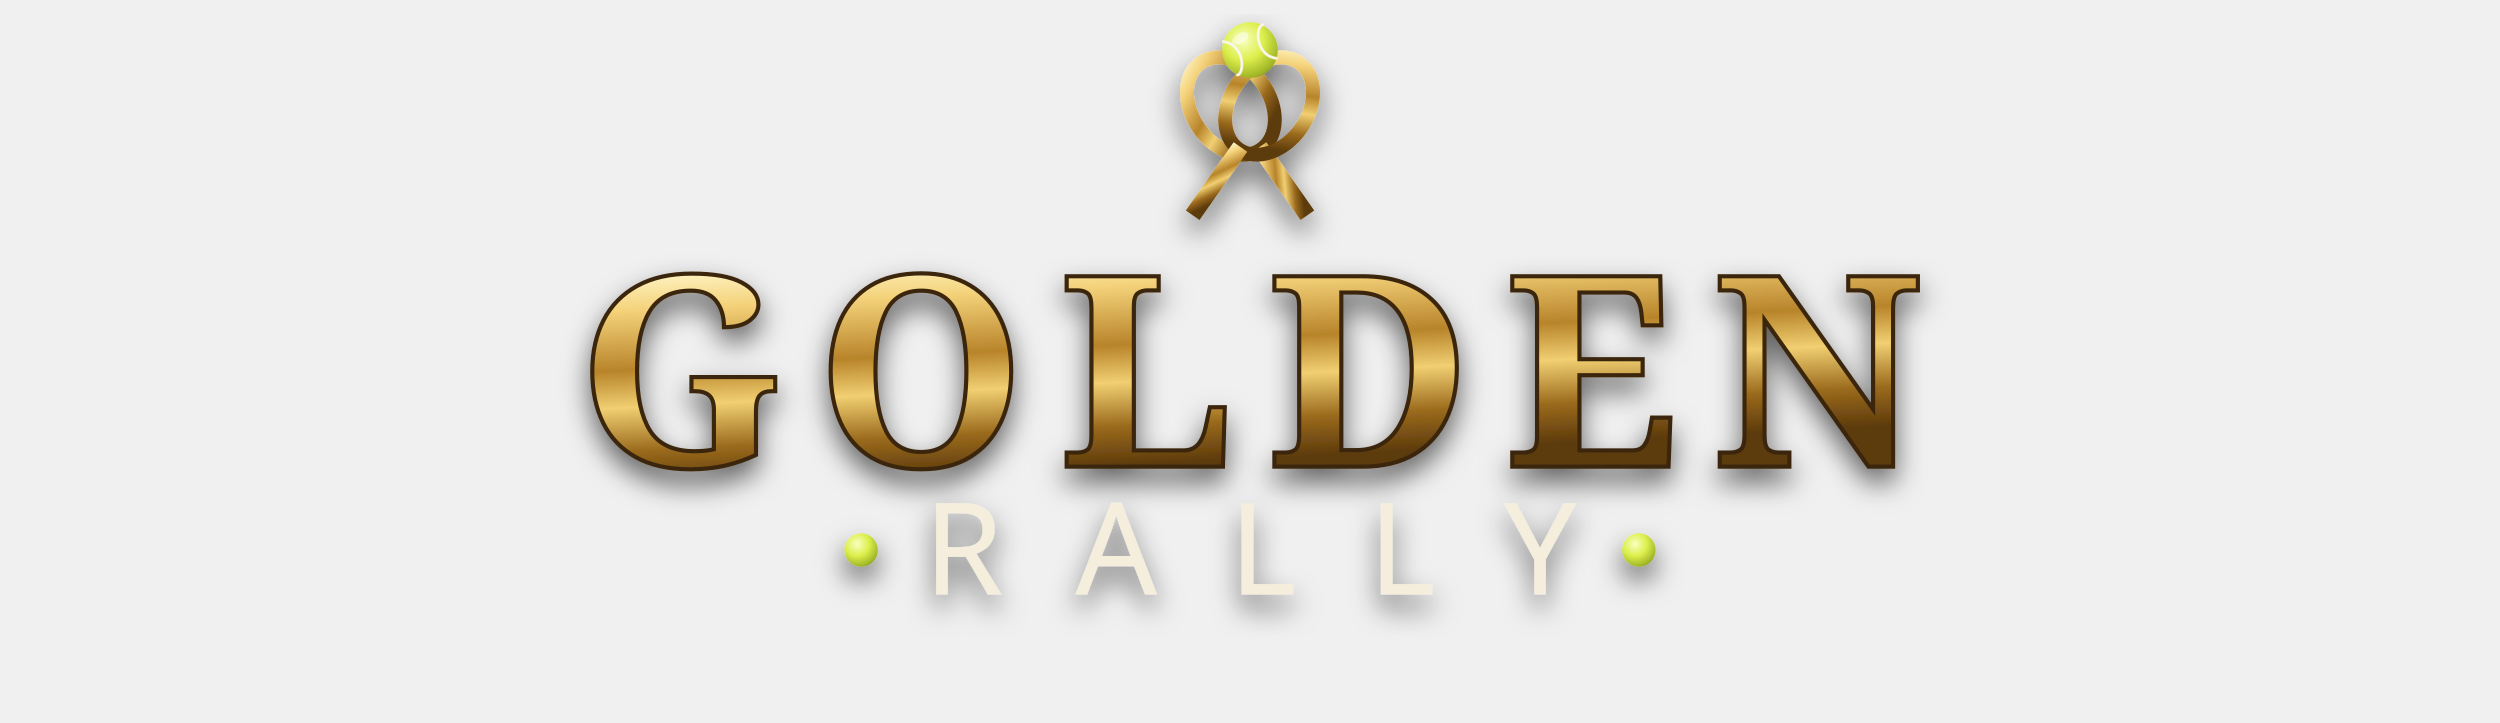
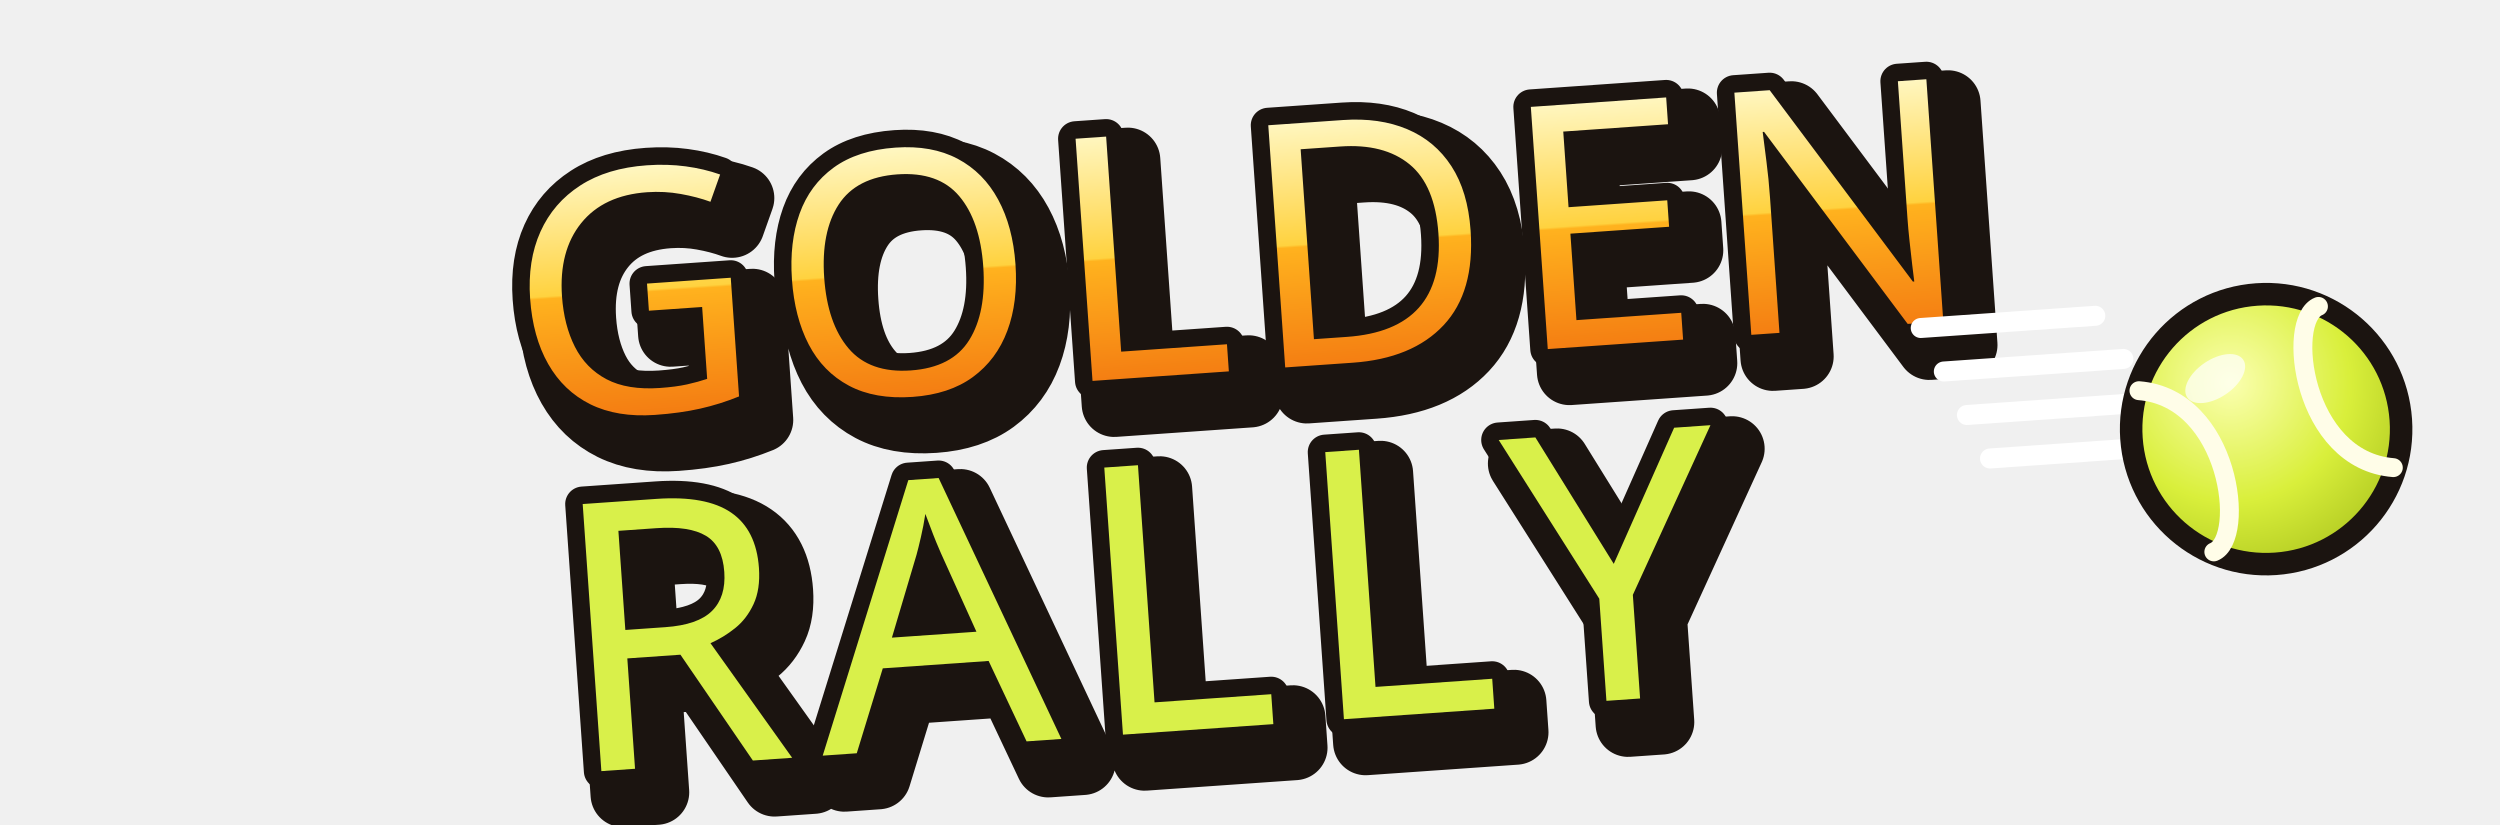
- <svg xmlns="http://www.w3.org/2000/svg" width="900" height="260" viewBox="0 0 900 260">
-   <style>
-   .cinzel{font-family:'Cinzel',serif;font-weight:700}
-   .marcellus{font-family:'Marcellus',serif}
-   .poiret{font-family:'Poiret One',sans-serif}
-   
- </style>
+ <svg xmlns="http://www.w3.org/2000/svg" width="1000" height="330" viewBox="0 0 1000 330">
+   <style>.lg{font-family:'Luckiest Guy',sans-serif}.li{font-family:'Lilita One',sans-serif}</style>
  <defs>
-     <linearGradient id="gold" x1="0" y1="0" x2="0.35" y2="1">
-       <stop offset="0" stop-color="#fff6c9" />
-       <stop offset="0.18" stop-color="#f4d27a" />
-       <stop offset="0.45" stop-color="#b8842a" />
-       <stop offset="0.62" stop-color="#f1cf72" />
-       <stop offset="0.82" stop-color="#9a6a1c" />
-       <stop offset="1" stop-color="#5c3a0c" />
+     <linearGradient id="gold" x1="0" y1="0" x2="0" y2="1">
+       <stop offset="0" stop-color="#fff2a8" />
+       <stop offset=".45" stop-color="#ffc83a" />
+       <stop offset="1" stop-color="#e08a12" />
    </linearGradient>
-     <linearGradient id="goldH" x1="0" y1="0" x2="1" y2="0">
-       <stop offset="0" stop-color="#7a5212" />
-       <stop offset="0.25" stop-color="#f6d98a" />
-       <stop offset="0.5" stop-color="#b8842a" />
-       <stop offset="0.75" stop-color="#fff0b0" />
-       <stop offset="1" stop-color="#6b4510" />
+     <linearGradient id="goldText" x1="0" y1="0" x2="0" y2="1">
+       <stop offset="0" stop-color="#fff7c2" />
+       <stop offset=".5" stop-color="#ffd23f" />
+       <stop offset=".51" stop-color="#ffb21e" />
+       <stop offset="1" stop-color="#f47d12" />
    </linearGradient>
-     <radialGradient id="goldR" cx="0.38" cy="0.32" r="0.75">
-       <stop offset="0" stop-color="#fff7cf" />
-       <stop offset="0.35" stop-color="#ecc463" />
-       <stop offset="0.75" stop-color="#9c6b1d" />
-       <stop offset="1" stop-color="#4f320a" />
+     <radialGradient id="ballG" cx=".38" cy=".32" r=".8">
+       <stop offset="0" stop-color="#fbffb0" />
+       <stop offset=".55" stop-color="#d9ef3b" />
+       <stop offset="1" stop-color="#a9c21c" />
    </radialGradient>
-     <linearGradient id="copper" x1="0" y1="0" x2="0.4" y2="1">
-       <stop offset="0" stop-color="#ffd9bd" />
-       <stop offset="0.25" stop-color="#e3925a" />
-       <stop offset="0.55" stop-color="#8f4020" />
-       <stop offset="0.75" stop-color="#e8a172" />
-       <stop offset="1" stop-color="#4e1d0a" />
-     </linearGradient>
-     <linearGradient id="silver" x1="0" y1="0" x2="0.4" y2="1">
-       <stop offset="0" stop-color="#ffffff" />
-       <stop offset="0.3" stop-color="#cfd8e4" />
-       <stop offset="0.55" stop-color="#6f7c8f" />
-       <stop offset="0.78" stop-color="#e9eef5" />
-       <stop offset="1" stop-color="#3a4352" />
-     </linearGradient>
-     <linearGradient id="blued" x1="0" y1="0" x2="1" y2="1">
-       <stop offset="0" stop-color="#8fb6ff" />
-       <stop offset="0.4" stop-color="#2853b8" />
-       <stop offset="1" stop-color="#0b1c55" />
-     </linearGradient>
-     <radialGradient id="enamel" cx="0.4" cy="0.35" r="0.8">
-       <stop offset="0" stop-color="#fffaf0" />
-       <stop offset="0.7" stop-color="#efe4cc" />
-       <stop offset="1" stop-color="#c9b48a" />
-     </radialGradient>
-     <radialGradient id="navyDisc" cx="0.45" cy="0.35" r="0.8">
-       <stop offset="0" stop-color="#22397c" />
-       <stop offset="0.6" stop-color="#0f1c45" />
-       <stop offset="1" stop-color="#060b20" />
-     </radialGradient>
-     <radialGradient id="ruby" cx="0.38" cy="0.3" r="0.8">
-       <stop offset="0" stop-color="#ffc2cc" />
-       <stop offset="0.3" stop-color="#ff3d64" />
-       <stop offset="0.7" stop-color="#a0062c" />
-       <stop offset="1" stop-color="#3d0010" />
-     </radialGradient>
-     <radialGradient id="sapphire" cx="0.38" cy="0.3" r="0.8">
-       <stop offset="0" stop-color="#d6e6ff" />
-       <stop offset="0.3" stop-color="#4d8cff" />
-       <stop offset="0.7" stop-color="#123a9e" />
-       <stop offset="1" stop-color="#040f3a" />
-     </radialGradient>
-     <radialGradient id="glass" cx="0.35" cy="0.3" r="0.9">
-       <stop offset="0" stop-color="#e8f3ff" stop-opacity="0.55" />
-       <stop offset="0.6" stop-color="#7fa8e0" stop-opacity="0.18" />
-       <stop offset="1" stop-color="#1b3570" stop-opacity="0.35" />
-     </radialGradient>
-     <radialGradient id="halo" cx="0.5" cy="0.5" r="0.5">
-       <stop offset="0" stop-color="#ffe9a8" stop-opacity="0.85" />
-       <stop offset="0.45" stop-color="#f0b84a" stop-opacity="0.35" />
-       <stop offset="1" stop-color="#f0b84a" stop-opacity="0" />
-     </radialGradient>
-     <radialGradient id="haloBlue" cx="0.5" cy="0.5" r="0.5">
-       <stop offset="0" stop-color="#bcd4ff" stop-opacity="0.8" />
-       <stop offset="0.5" stop-color="#5a86ff" stop-opacity="0.3" />
-       <stop offset="1" stop-color="#5a86ff" stop-opacity="0" />
-     </radialGradient>
-     <radialGradient id="greenDisc" cx="0.45" cy="0.35" r="0.8">
-       <stop offset="0" stop-color="#2f8a5c" />
-       <stop offset="0.6" stop-color="#14492f" />
-       <stop offset="1" stop-color="#06180f" />
-     </radialGradient>
-     <radialGradient id="ballG" cx="0.38" cy="0.32" r="0.8">
-       <stop offset="0" stop-color="#f9ffc2" />
-       <stop offset="0.45" stop-color="#dcef4c" />
-       <stop offset="0.85" stop-color="#9fb526" />
-       <stop offset="1" stop-color="#5f6e12" />
-     </radialGradient>
-     <linearGradient id="clay" x1="0" y1="0" x2="0.4" y2="1">
-       <stop offset="0" stop-color="#f0a274" />
-       <stop offset="0.45" stop-color="#c8643a" />
-       <stop offset="1" stop-color="#6e2a12" />
-     </linearGradient>
-     <linearGradient id="ivory" x1="0" y1="0" x2="0.5" y2="1">
-       <stop offset="0" stop-color="#ffffff" />
-       <stop offset="0.5" stop-color="#f1e8d2" />
-       <stop offset="1" stop-color="#c2b48e" />
-     </linearGradient>
-     <linearGradient id="glassG" x1="0" y1="0" x2="1" y2="0">
-       <stop offset="0" stop-color="#d8f2e4" stop-opacity="0.35" />
-       <stop offset="0.5" stop-color="#7fc7a0" stop-opacity="0.12" />
-       <stop offset="1" stop-color="#1b5a3e" stop-opacity="0.4" />
-     </linearGradient>
-     <radialGradient id="haloGreen" cx="0.5" cy="0.5" r="0.5">
-       <stop offset="0" stop-color="#f6ffc0" stop-opacity="0.75" />
-       <stop offset="0.5" stop-color="#9fd16a" stop-opacity="0.25" />
-       <stop offset="1" stop-color="#9fd16a" stop-opacity="0" />
-     </radialGradient>
-     <filter id="shadow" x="-30%" y="-30%" width="160%" height="160%">
-       <feDropShadow dx="0" dy="5" stdDeviation="5" flood-color="#000" flood-opacity="0.6" />
-     </filter>
-     <filter id="soft" x="-50%" y="-50%" width="200%" height="200%">
-       <feGaussianBlur stdDeviation="6" />
-     </filter>
-     <filter id="blur2">
-       <feGaussianBlur stdDeviation="2" />
+     <pattern id="dots" width="9" height="9" patternUnits="userSpaceOnUse">
+       <circle cx="4.5" cy="4.5" r="1.6" fill="#000" opacity=".16" />
+     </pattern>
+     <pattern id="dotsL" width="9" height="9" patternUnits="userSpaceOnUse">
+       <circle cx="4.5" cy="4.5" r="1.6" fill="#fff" opacity=".18" />
+     </pattern>
+     <pattern id="grain" width="6" height="6" patternUnits="userSpaceOnUse">
+       <circle cx="1" cy="2" r=".6" fill="#000" opacity=".06" />
+       <circle cx="4" cy="5" r=".5" fill="#fff" opacity=".07" />
+     </pattern>
+     <filter id="comic" x="-20%" y="-20%" width="150%" height="150%">
+       <feOffset dx="5" dy="6" in="SourceAlpha" result="o" />
+       <feFlood flood-color="#000" flood-opacity=".38" />
+       <feComposite in2="o" operator="in" result="s" />
+       <feMerge>
+         <feMergeNode in="s" />
+         <feMergeNode in="SourceGraphic" />
+       </feMerge>
    </filter>
  </defs>
-   <g filter="url(#shadow)">
-     <g transform="translate(450 48)">
-       <g transform="rotate(-35)">
-         <ellipse cx="0" cy="-12" rx="14" ry="19" fill="none" stroke="url(#gold)" stroke-width="5" />
-         <rect x="-3" y="6" width="6" height="30" fill="url(#gold)" />
-       </g>
-       <g transform="rotate(35)">
-         <ellipse cx="0" cy="-12" rx="14" ry="19" fill="none" stroke="url(#gold)" stroke-width="5" />
-         <rect x="-3" y="6" width="6" height="30" fill="url(#gold)" />
-       </g>
-       <circle cx="0" cy="-30" r="10" fill="url(#ballG)" />
-       <path d="M-9.5,-33 C-1.86,-32 -1.86,-21.5 -4.5,-21" fill="none" stroke="#f8f6ea" stroke-width="1" stroke-linecap="round" />
-       <path d="M4.5,-39 C1.86,-38.5 1.86,-28 9.5,-27" fill="none" stroke="#f8f6ea" stroke-width="1" stroke-linecap="round" />
-       <ellipse cx="-3.5" cy="-34.2" rx="3.2" ry="1.8" fill="#fff" opacity="0.45" transform="rotate(-30 -3.5 -34.2)" />
-     </g>
-     <text x="450" y="168" text-anchor="middle" class="cinzel" font-size="96" letter-spacing="12" fill="url(#gold)" stroke="#3b2708" stroke-width="1.5">GOLDEN</text>
-     <line x1="120" y1="198" x2="310" y2="198" stroke="url(#goldH)" stroke-width="2.5" />
-     <line x1="590" y1="198" x2="780" y2="198" stroke="url(#goldH)" stroke-width="2.5" />
-     <circle cx="310" cy="198" r="6" fill="url(#ballG)" />
-     <circle cx="590" cy="198" r="6" fill="url(#ballG)" />
-     <text x="450" y="214" text-anchor="middle" class="poiret" font-size="46" letter-spacing="26" fill="#f5eedc">RALLY</text>
+   <g transform="rotate(-4 500 165)">
+     <text x="508" y="158" text-anchor="middle" class="lg" font-size="136" fill="#1b1410" stroke="#1b1410" stroke-width="26" stroke-linejoin="round" letter-spacing="6">GOLDEN</text>
+     <text x="500" y="148" text-anchor="middle" class="lg" font-size="136" fill="url(#goldText)" stroke="#1b1410" stroke-width="14" stroke-linejoin="round" paint-order="stroke" letter-spacing="6">GOLDEN</text>
+     <text x="458" y="300" text-anchor="middle" class="lg" font-size="150" fill="#1b1410" stroke="#1b1410" stroke-width="26" stroke-linejoin="round" letter-spacing="10">RALLY</text>
+     <text x="450" y="290" text-anchor="middle" class="lg" font-size="150" fill="#d9f04a" stroke="#1b1410" stroke-width="14" stroke-linejoin="round" paint-order="stroke" letter-spacing="10">RALLY</text>
+     <line x1="770" y1="150" x2="840" y2="150" stroke="#fff" stroke-width="8" stroke-linecap="round" />
+     <line x1="778" y1="168" x2="850" y2="168" stroke="#fff" stroke-width="8" stroke-linecap="round" />
+     <line x1="786" y1="186" x2="860" y2="186" stroke="#fff" stroke-width="8" stroke-linecap="round" />
+     <line x1="794" y1="204" x2="870" y2="204" stroke="#fff" stroke-width="8" stroke-linecap="round" />
+     <circle cx="905" cy="200" r="54" fill="url(#ballG)" stroke="#1b1410" stroke-width="9" stroke-linejoin="round" stroke-linecap="round" />
+     <path d="M855.32,181.1 C891.5,186.5 894.2,243.2 880.7,247.52" fill="none" stroke="#fffde8" stroke-width="7.56" stroke-linecap="round" />
+     <path d="M929.3,152.48 C915.8,156.8 918.5,213.5 954.68,218.9" fill="none" stroke="#fffde8" stroke-width="7.56" stroke-linecap="round" />
+     <ellipse cx="886.1" cy="178.4" rx="13.5" ry="7.56" fill="#fff" opacity=".7" transform="rotate(-30 886.1 178.4)" />
  </g>
</svg>
